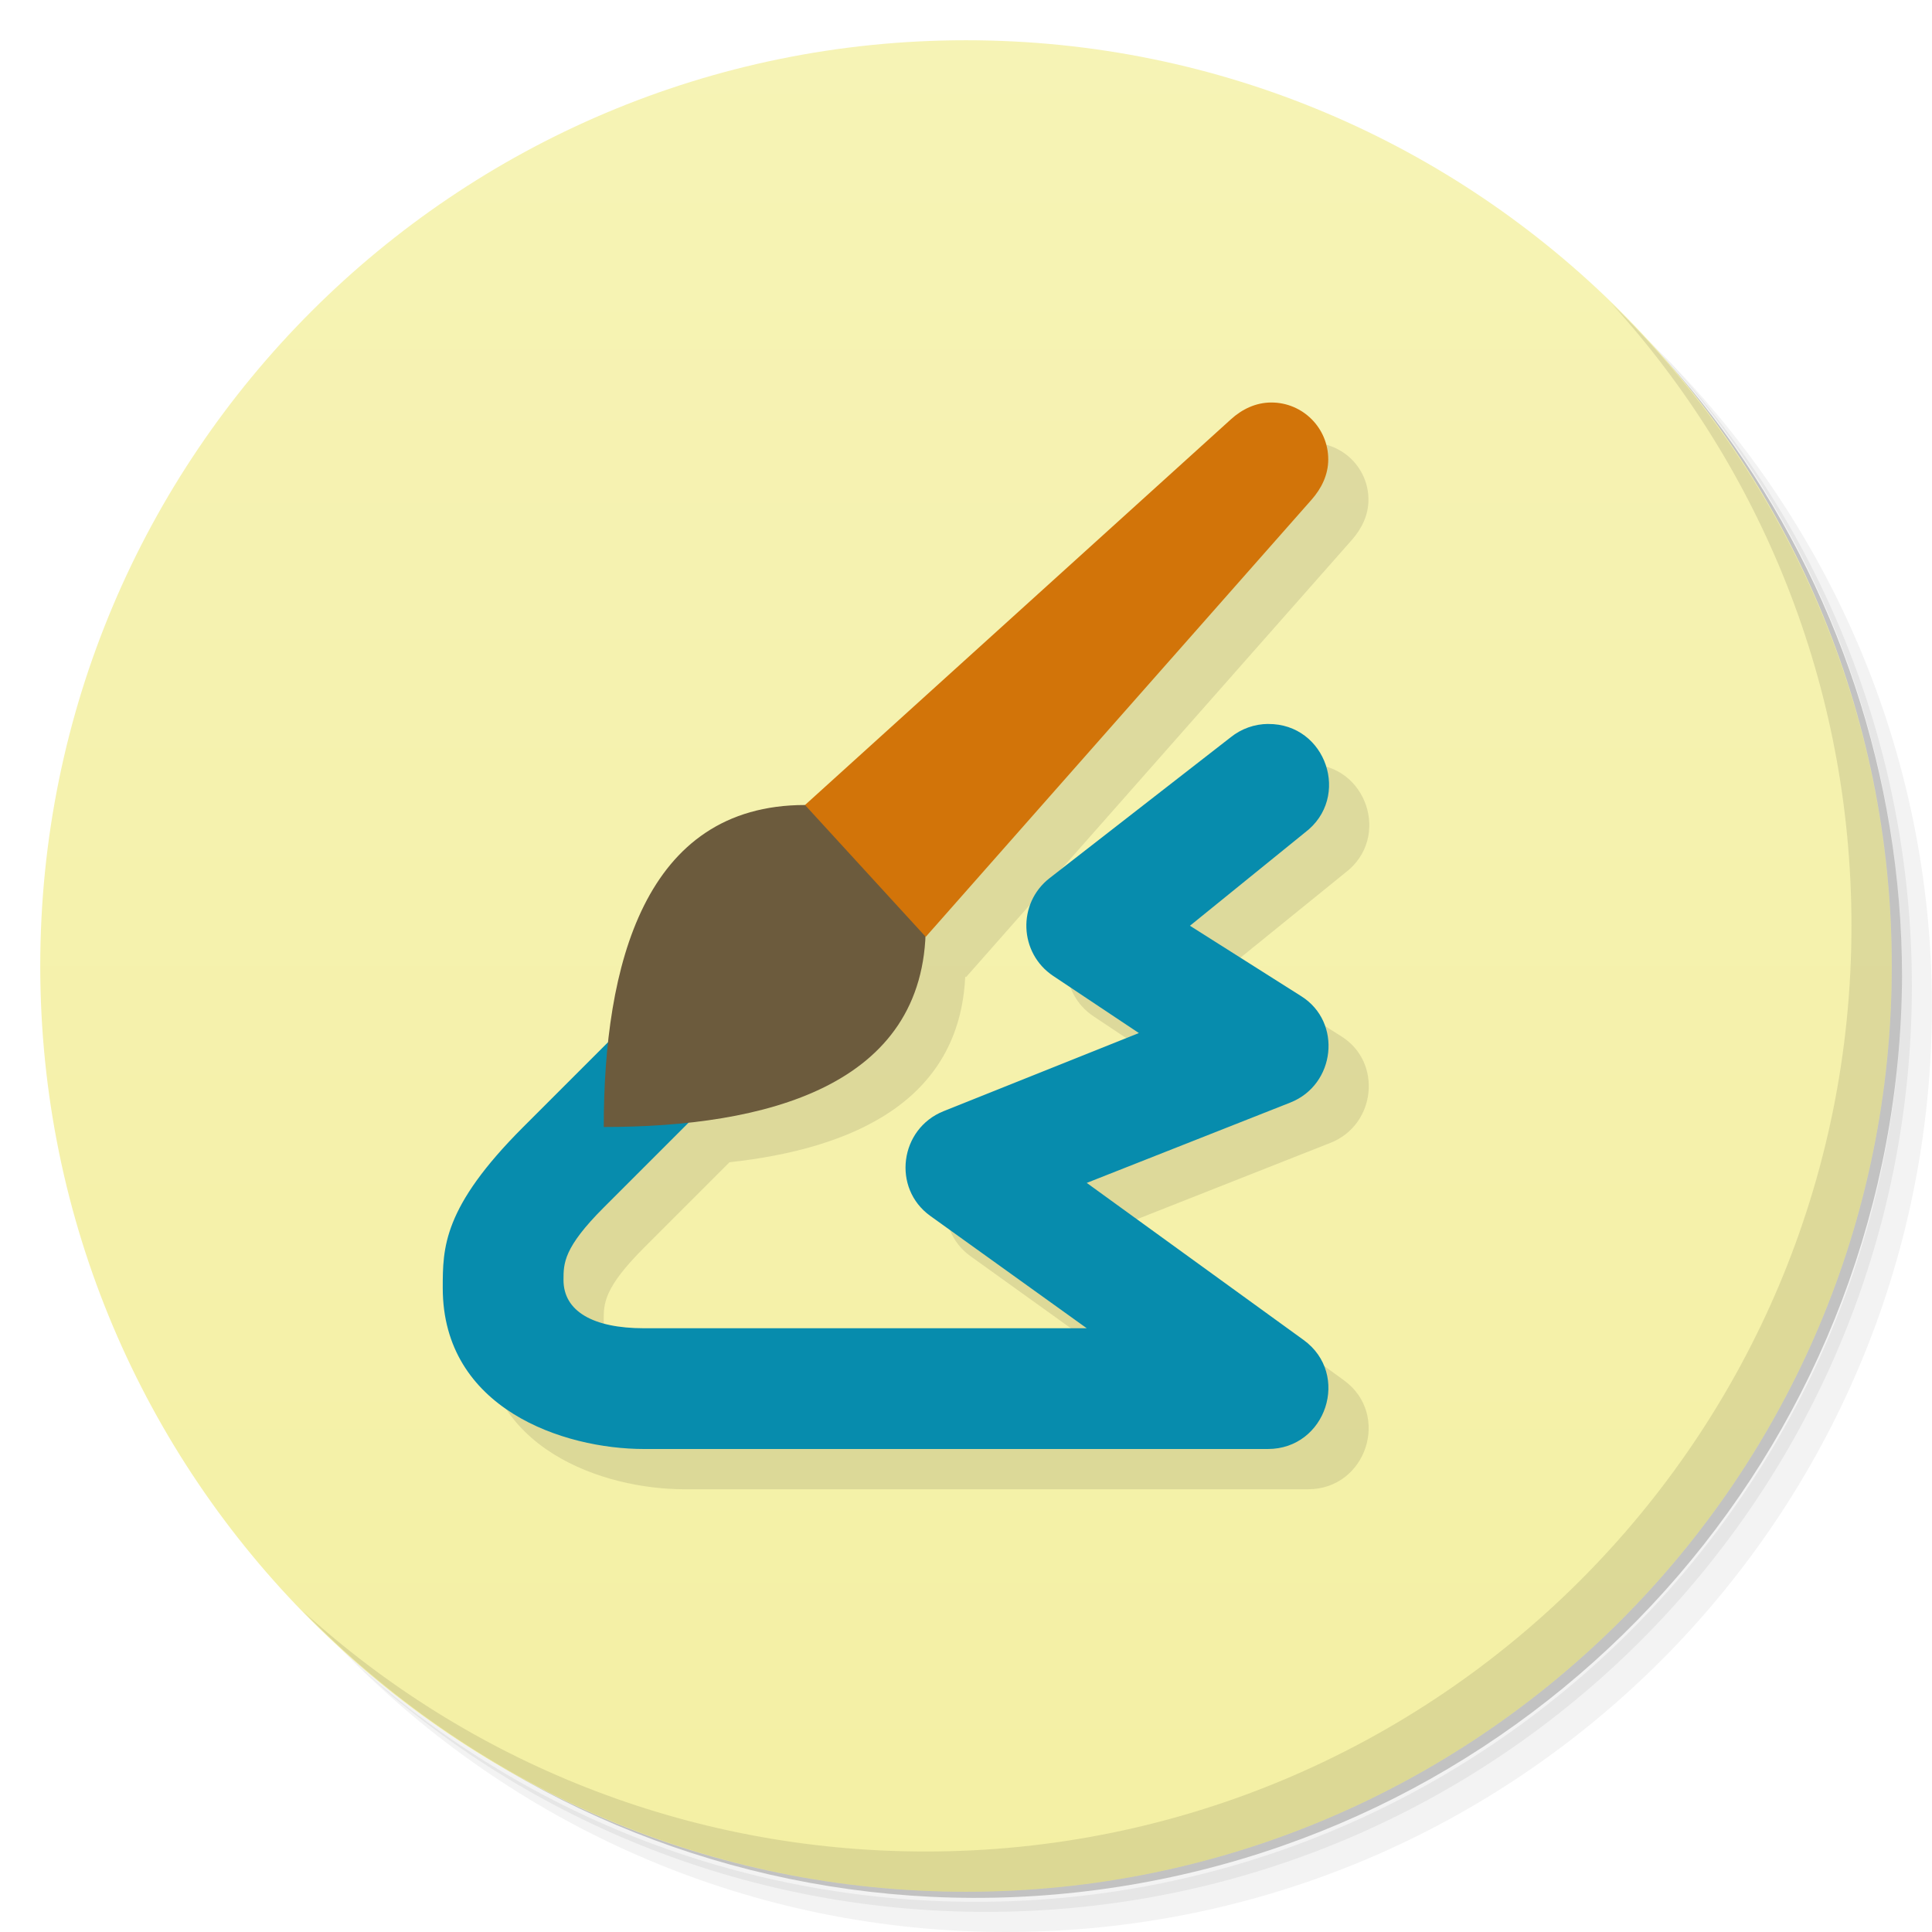
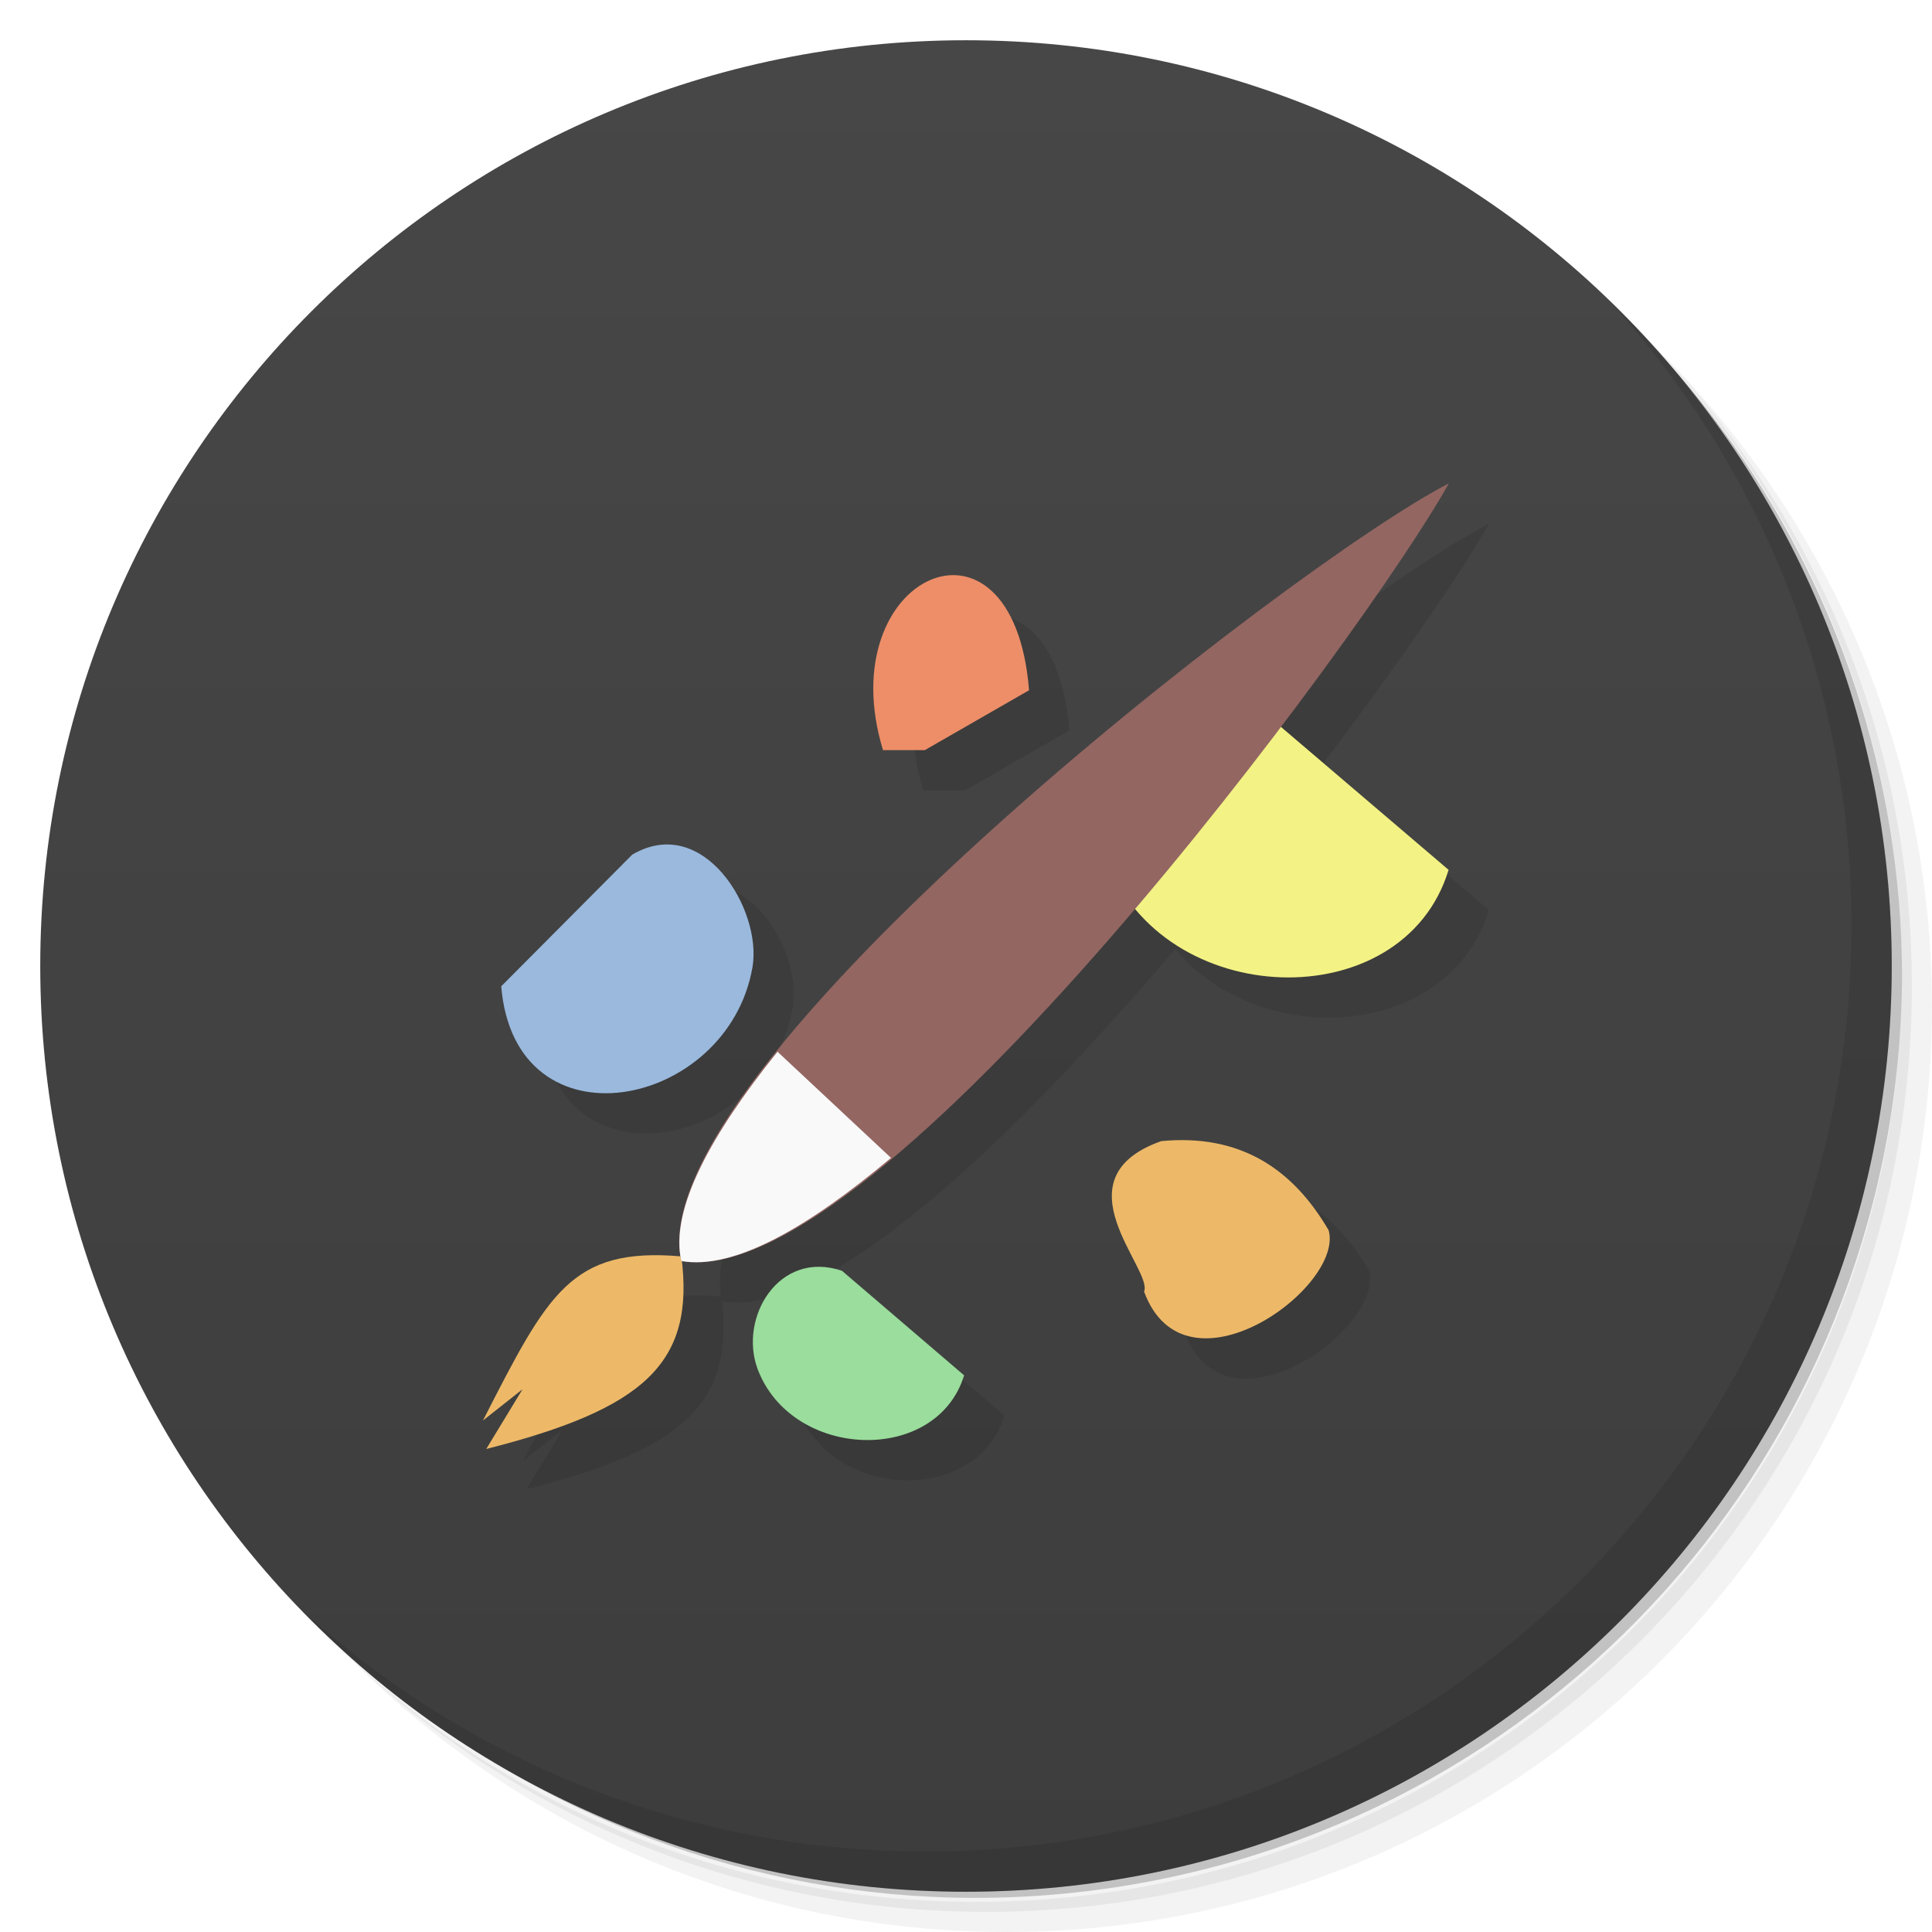
<svg xmlns="http://www.w3.org/2000/svg" version="1.1" viewBox="0 0 48 48">
  <defs>
-     <linearGradient id="bg" x2="0" y1="1" y2="47" gradientUnits="userSpaceOnUse">
-       <stop style="stop-color:#f6f3b5" offset="0" />
-       <stop style="stop-color:#f4f0a4" offset="1" />
+     <linearGradient id="bg" x1="1" x2="47" gradientTransform="matrix(0 -1 1 0 -1.5e-6 48)" gradientUnits="userSpaceOnUse">
+       <stop style="stop-color:#3d3d3d" offset="0" />
+       <stop style="stop-color:#474747" offset="1" />
    </linearGradient>
  </defs>
  <path d="m36.31 5c5.859 4.062 9.688 10.831 9.688 18.5 0 12.426-10.07 22.5-22.5 22.5-7.669 0-14.438-3.828-18.5-9.688 1.037 1.822 2.306 3.499 3.781 4.969 4.085 3.712 9.514 5.969 15.469 5.969 12.703 0 23-10.298 23-23 0-5.954-2.256-11.384-5.969-15.469-1.469-1.475-3.147-2.744-4.969-3.781zm4.969 3.781c3.854 4.113 6.219 9.637 6.219 15.719 0 12.703-10.297 23-23 23-6.081 0-11.606-2.364-15.719-6.219 4.16 4.144 9.883 6.719 16.219 6.719 12.703 0 23-10.298 23-23 0-6.335-2.575-12.06-6.719-16.219z" style="opacity:.05" />
  <path d="m41.28 8.781c3.712 4.085 5.969 9.514 5.969 15.469 0 12.703-10.297 23-23 23-5.954 0-11.384-2.256-15.469-5.969 4.113 3.854 9.637 6.219 15.719 6.219 12.703 0 23-10.298 23-23 0-6.081-2.364-11.606-6.219-15.719z" style="opacity:.1" />
  <path d="m31.25 2.375c8.615 3.154 14.75 11.417 14.75 21.13 0 12.426-10.07 22.5-22.5 22.5-9.708 0-17.971-6.135-21.12-14.75a23 23 0 0 0 44.875-7 23 23 0 0 0-16-21.875z" style="opacity:.2" />
-   <circle cx="24" cy="24" r="23" style="fill:url(#bg)" />
+   <path d="m24 1c12.703 0 23 10.297 23 23s-10.297 23-23 23-23-10.297-23-23 10.297-23 23-23z" style="fill:url(#bg)" />
+   <g transform="translate(1,1)">
+     <g style="opacity:.1">
+       <path transform="translate(-1,-1)" d="m36.996 13.01c-3.825 1.962-19.889 14.406-19.082 19.205-2.733-0.232-3.305 0.932-4.916 4.078l0.984-0.777-0.902 1.484c3.857-0.981 5.145-2.098 4.854-4.67 2.586 0.441 7.191-3.964 11.264-8.752 2.092 2.525 6.802 2.28 7.791-0.965h0.004l-4.18-3.564c1.981-2.617 3.571-4.935 4.184-6.039zm-12.498 2.291c-1.19 0.163-2.308 1.889-1.56 4.336h1.039l2.59-1.488c-0.173-2.157-1.143-2.975-2.068-2.848zm-6.838 6.684c-0.301-0.018-0.622 0.055-0.953 0.25l-3.254 3.269c0.34 4.113 5.629 3.055 6.242-0.473 0.2-1.165-0.732-2.969-2.035-3.047zm12.891 7.346c-0.224-0.009-0.458-0.002-0.701 0.021-2.621 0.93-0.191 3.195-0.426 3.738 1.02 2.77 4.977-0.102 4.586-1.523-0.786-1.347-1.89-2.175-3.459-2.236zm-9.191 3.143c-1.233-0.013-1.949 1.415-1.539 2.533 0.848 2.27 4.449 2.395 5.133 0.164l-3.035-2.598c-0.195-0.066-0.383-0.098-0.559-0.1z" />
+     </g>
+   </g>
+   <path d="m23.953 34.17-3.035-2.598c-1.563-0.527-2.566 1.156-2.098 2.434 0.848 2.27 4.449 2.395 5.133 0.164" style="fill:#9add9c" />
+   <path d="m21.938 18.637h1.039l2.59-1.488c-0.395-4.93-4.957-2.863-3.629 1.488" style="fill:#ed8e68" />
+   <path d="m12.453 24.504c0.34 4.113 5.629 3.055 6.242-0.473 0.246-1.434-1.223-3.836-2.988-2.797" style="fill:#9ab9dd" />
+   <path d="m35.992 21.613-5.03-4.289c-2.594-0.891-4.254 1.918-3.477 4.02 1.398 3.77 7.375 3.973 8.504 0.27" style="fill:#f3f284" />
+   <path d="m12.08 36c3.918-0.996 5.195-2.125 4.848-4.785-2.746-0.238-3.316 0.926-4.93 4.078l0.984-0.777" style="fill:#edb968" />
+   <path d="m16.926 31.33c4.887 0.852 17.04-15.664 19.07-19.32-3.855 1.977-20.15 14.605-19.07 19.32" style="fill:#936662" />
+   <path d="m16.926 31.33c1.32 0.23 3.172-0.852 5.211-2.563l-2.82-2.637c-1.66 2.066-2.676 3.922-2.391 5.199" style="fill:#f9f9f9" />
+   <path d="m33.01 30.566c-0.898-1.539-2.211-2.402-4.16-2.215-2.621 0.93-0.191 3.195-0.426 3.738 1.02 2.77 4.977-0.102 4.586-1.523" style="fill:#edb968" />
  <path d="m40.03 7.531c3.712 4.084 5.969 9.514 5.969 15.469 0 12.703-10.297 23-23 23-5.954 0-11.384-2.256-15.469-5.969 4.178 4.291 10.01 6.969 16.469 6.969 12.703 0 23-10.298 23-23 0-6.462-2.677-12.291-6.969-16.469z" style="opacity:.1" />
-   <path d="m32.586 11c-0.39 0-0.732 0.171-1 0.414l-10.586 9.586c-3.281 0-4.527 2.7-4.875 5.875l-2.125 2.125c-2 2-2 3-2 4 0 3 3 4 5 4h15.5c1.448 0 2.06-1.859 0.887-2.709l-5.387-3.902 5.057-1.996c1.123-0.443 1.296-1.995 0.275-2.641l-2.768-1.752 2.857-2.316c1.153-0.87 0.53-2.707-0.914-2.697-0.338 0.002-0.666 0.118-0.93 0.33l-4.5 3.5c-0.808 0.628-0.762 1.864 0.09 2.432l2.127 1.418-4.852 1.941c-1.092 0.437-1.286 1.915-0.33 2.602l3.887 2.791h-11c-1.27 0-2-0.425-2-1.199 0-0.415 0-0.801 1-1.801l2.125-2.125c3.087-0.338 5.714-1.533 5.857-4.615l0.018 0.018 9.586-10.863c0.239-0.271 0.414-0.61 0.414-1 1e-6 -0.781-0.633-1.414-1.414-1.414z" style="opacity:.1" />
-   <path d="m31.508 17.986c-0.338 0.002-0.666 0.118-0.93 0.33l-4.5 3.5c-0.808 0.628-0.762 1.864 0.09 2.432l2.127 1.418-4.852 1.941c-1.092 0.437-1.286 1.915-0.33 2.602l3.887 2.791h-11c-1.27 0-2-0.425-2-1.199 0-0.415 0-0.801 1-1.801l3-3-2-2-3 3c-2 2-2 3-2 4 0 3 3 4 5 4h15.5c1.448 0 2.06-1.859 0.887-2.709l-5.387-3.902 5.057-1.996c1.123-0.443 1.296-1.995 0.275-2.641l-2.768-1.752 2.857-2.316c1.153-0.87 0.53-2.707-0.914-2.697z" style="fill:#078cad" />
-   <path d="m15 28c0-4 1-8 5-8h3v3c0 4-4 5-8 5z" style="fill:#6c5b3d" />
-   <path d="m31.586 10c-0.39 0-0.732 0.171-1 0.414l-10.586 9.586 3 3.276 9.586-10.862c0.239-0.271 0.414-0.61 0.414-1 1e-6 -0.781-0.633-1.414-1.414-1.414z" style="fill:#d27409" />
</svg>
